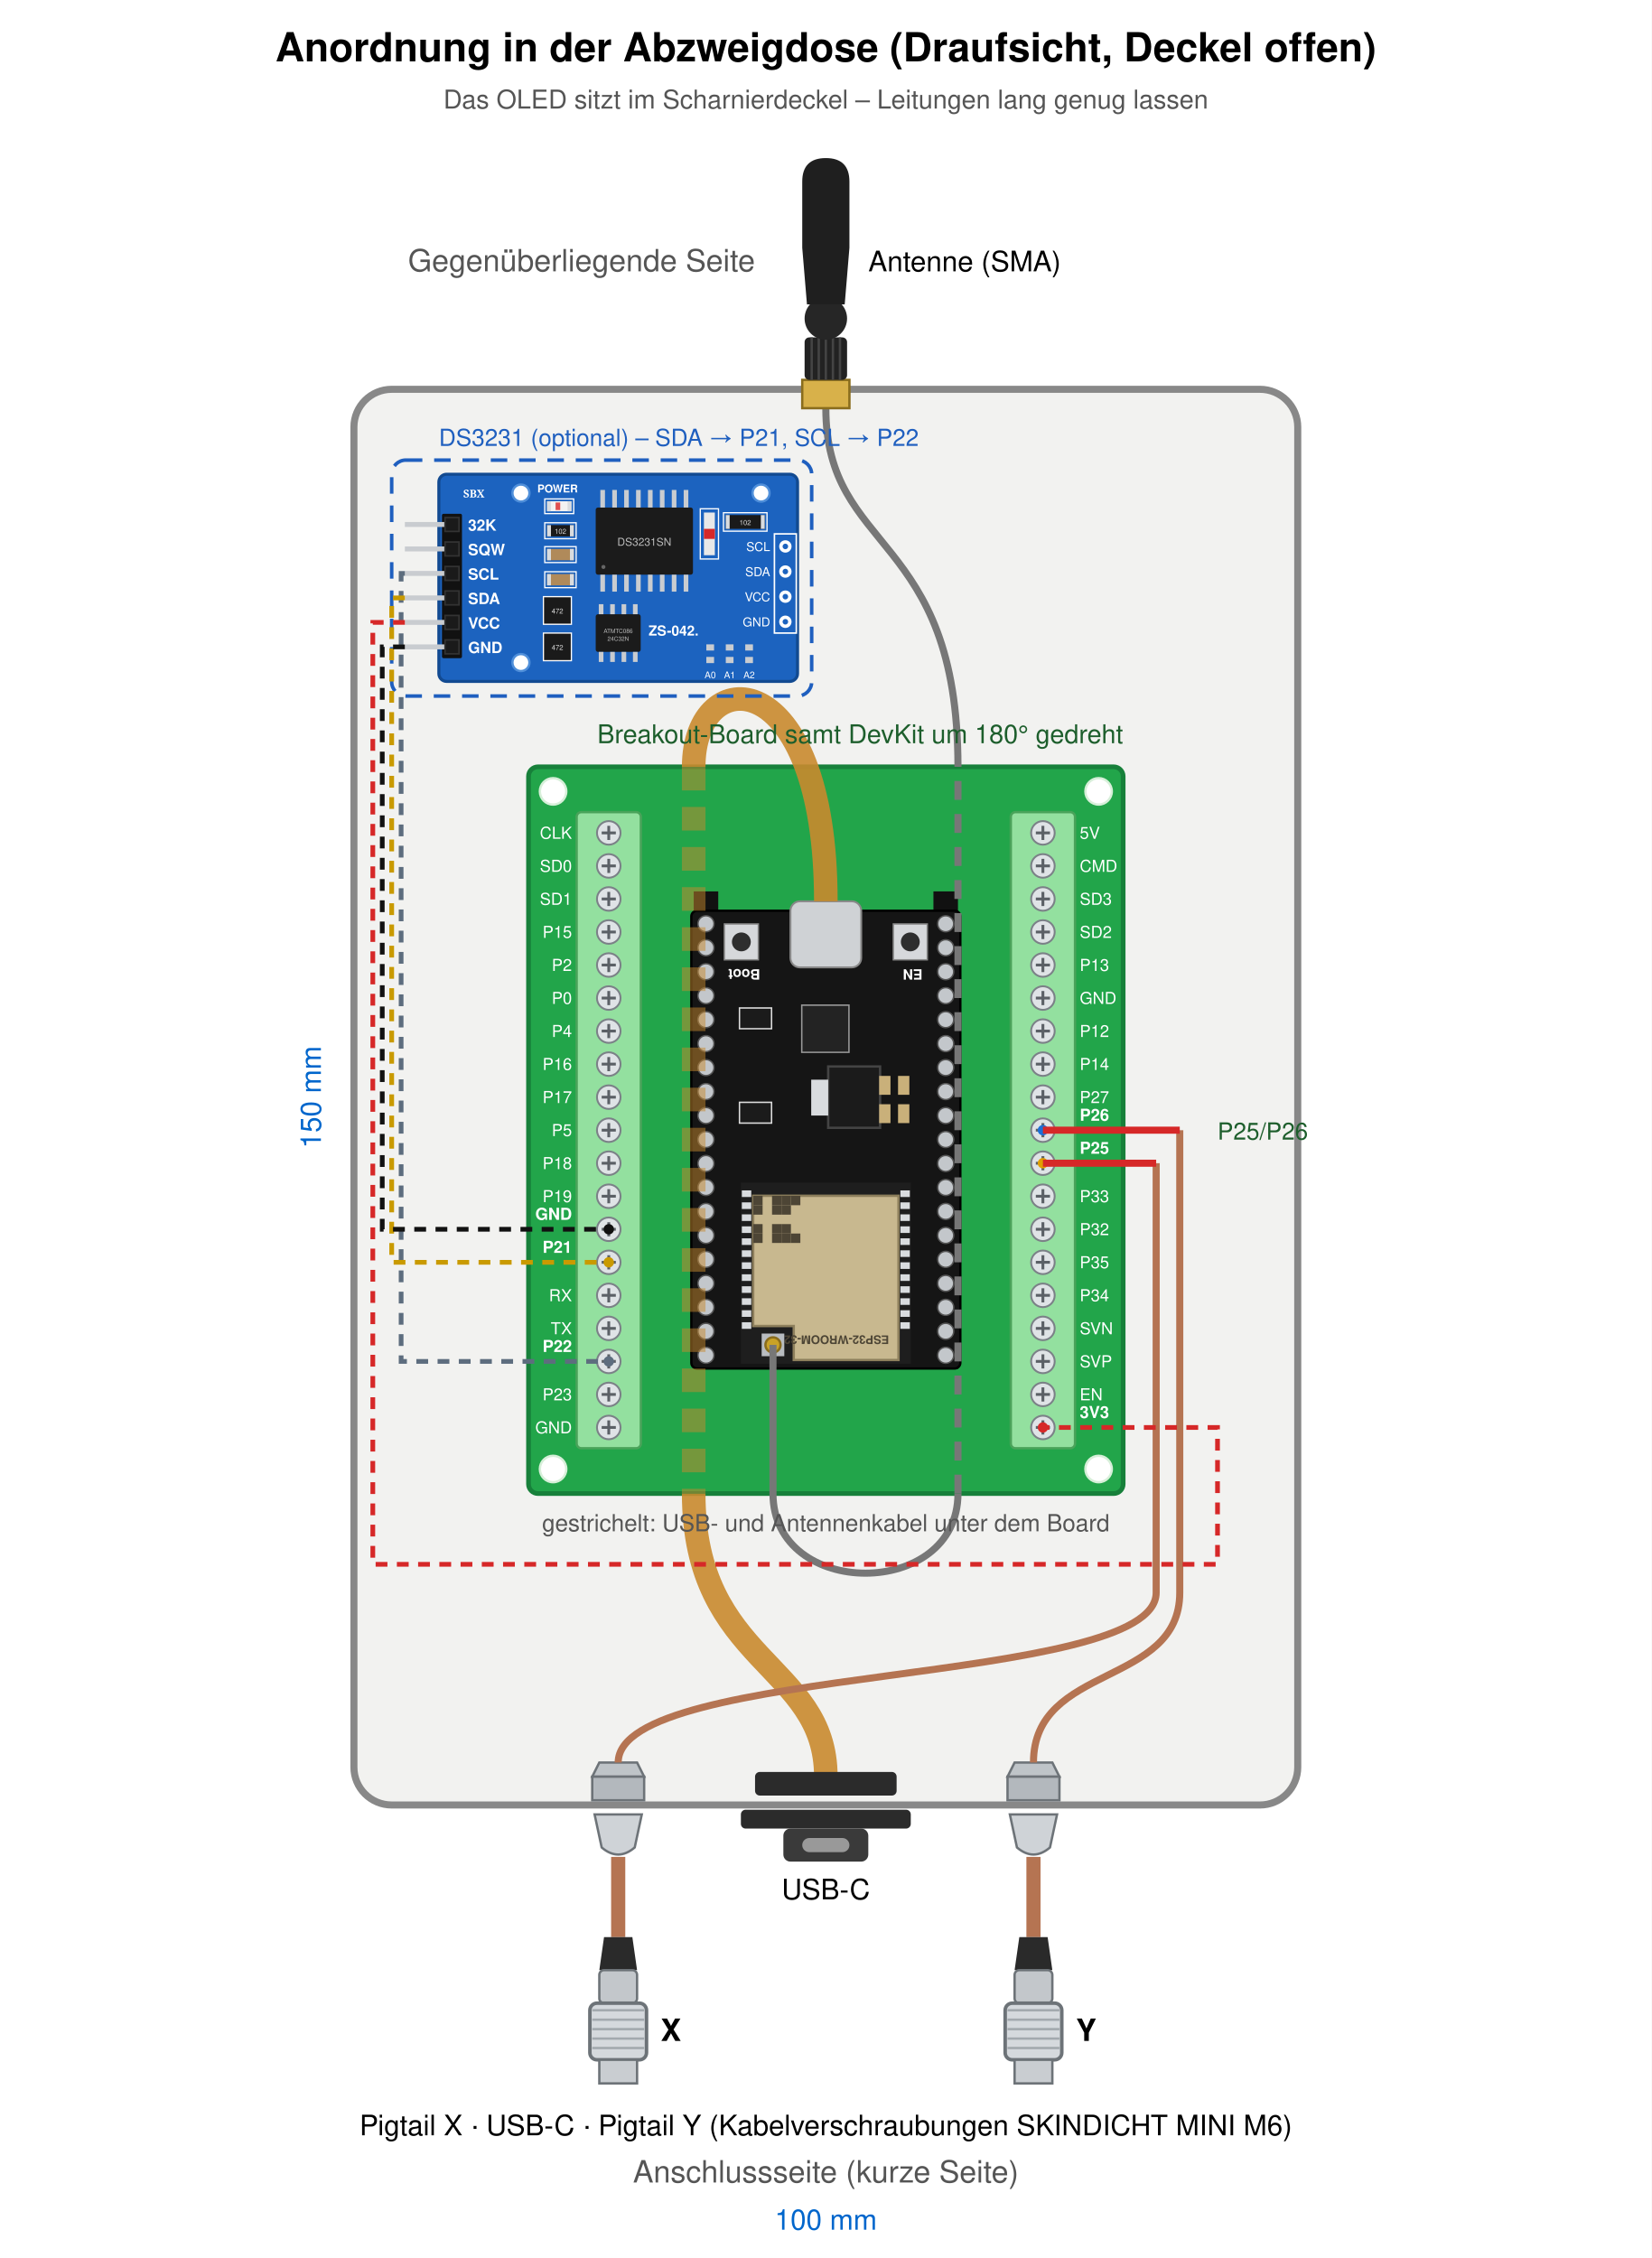
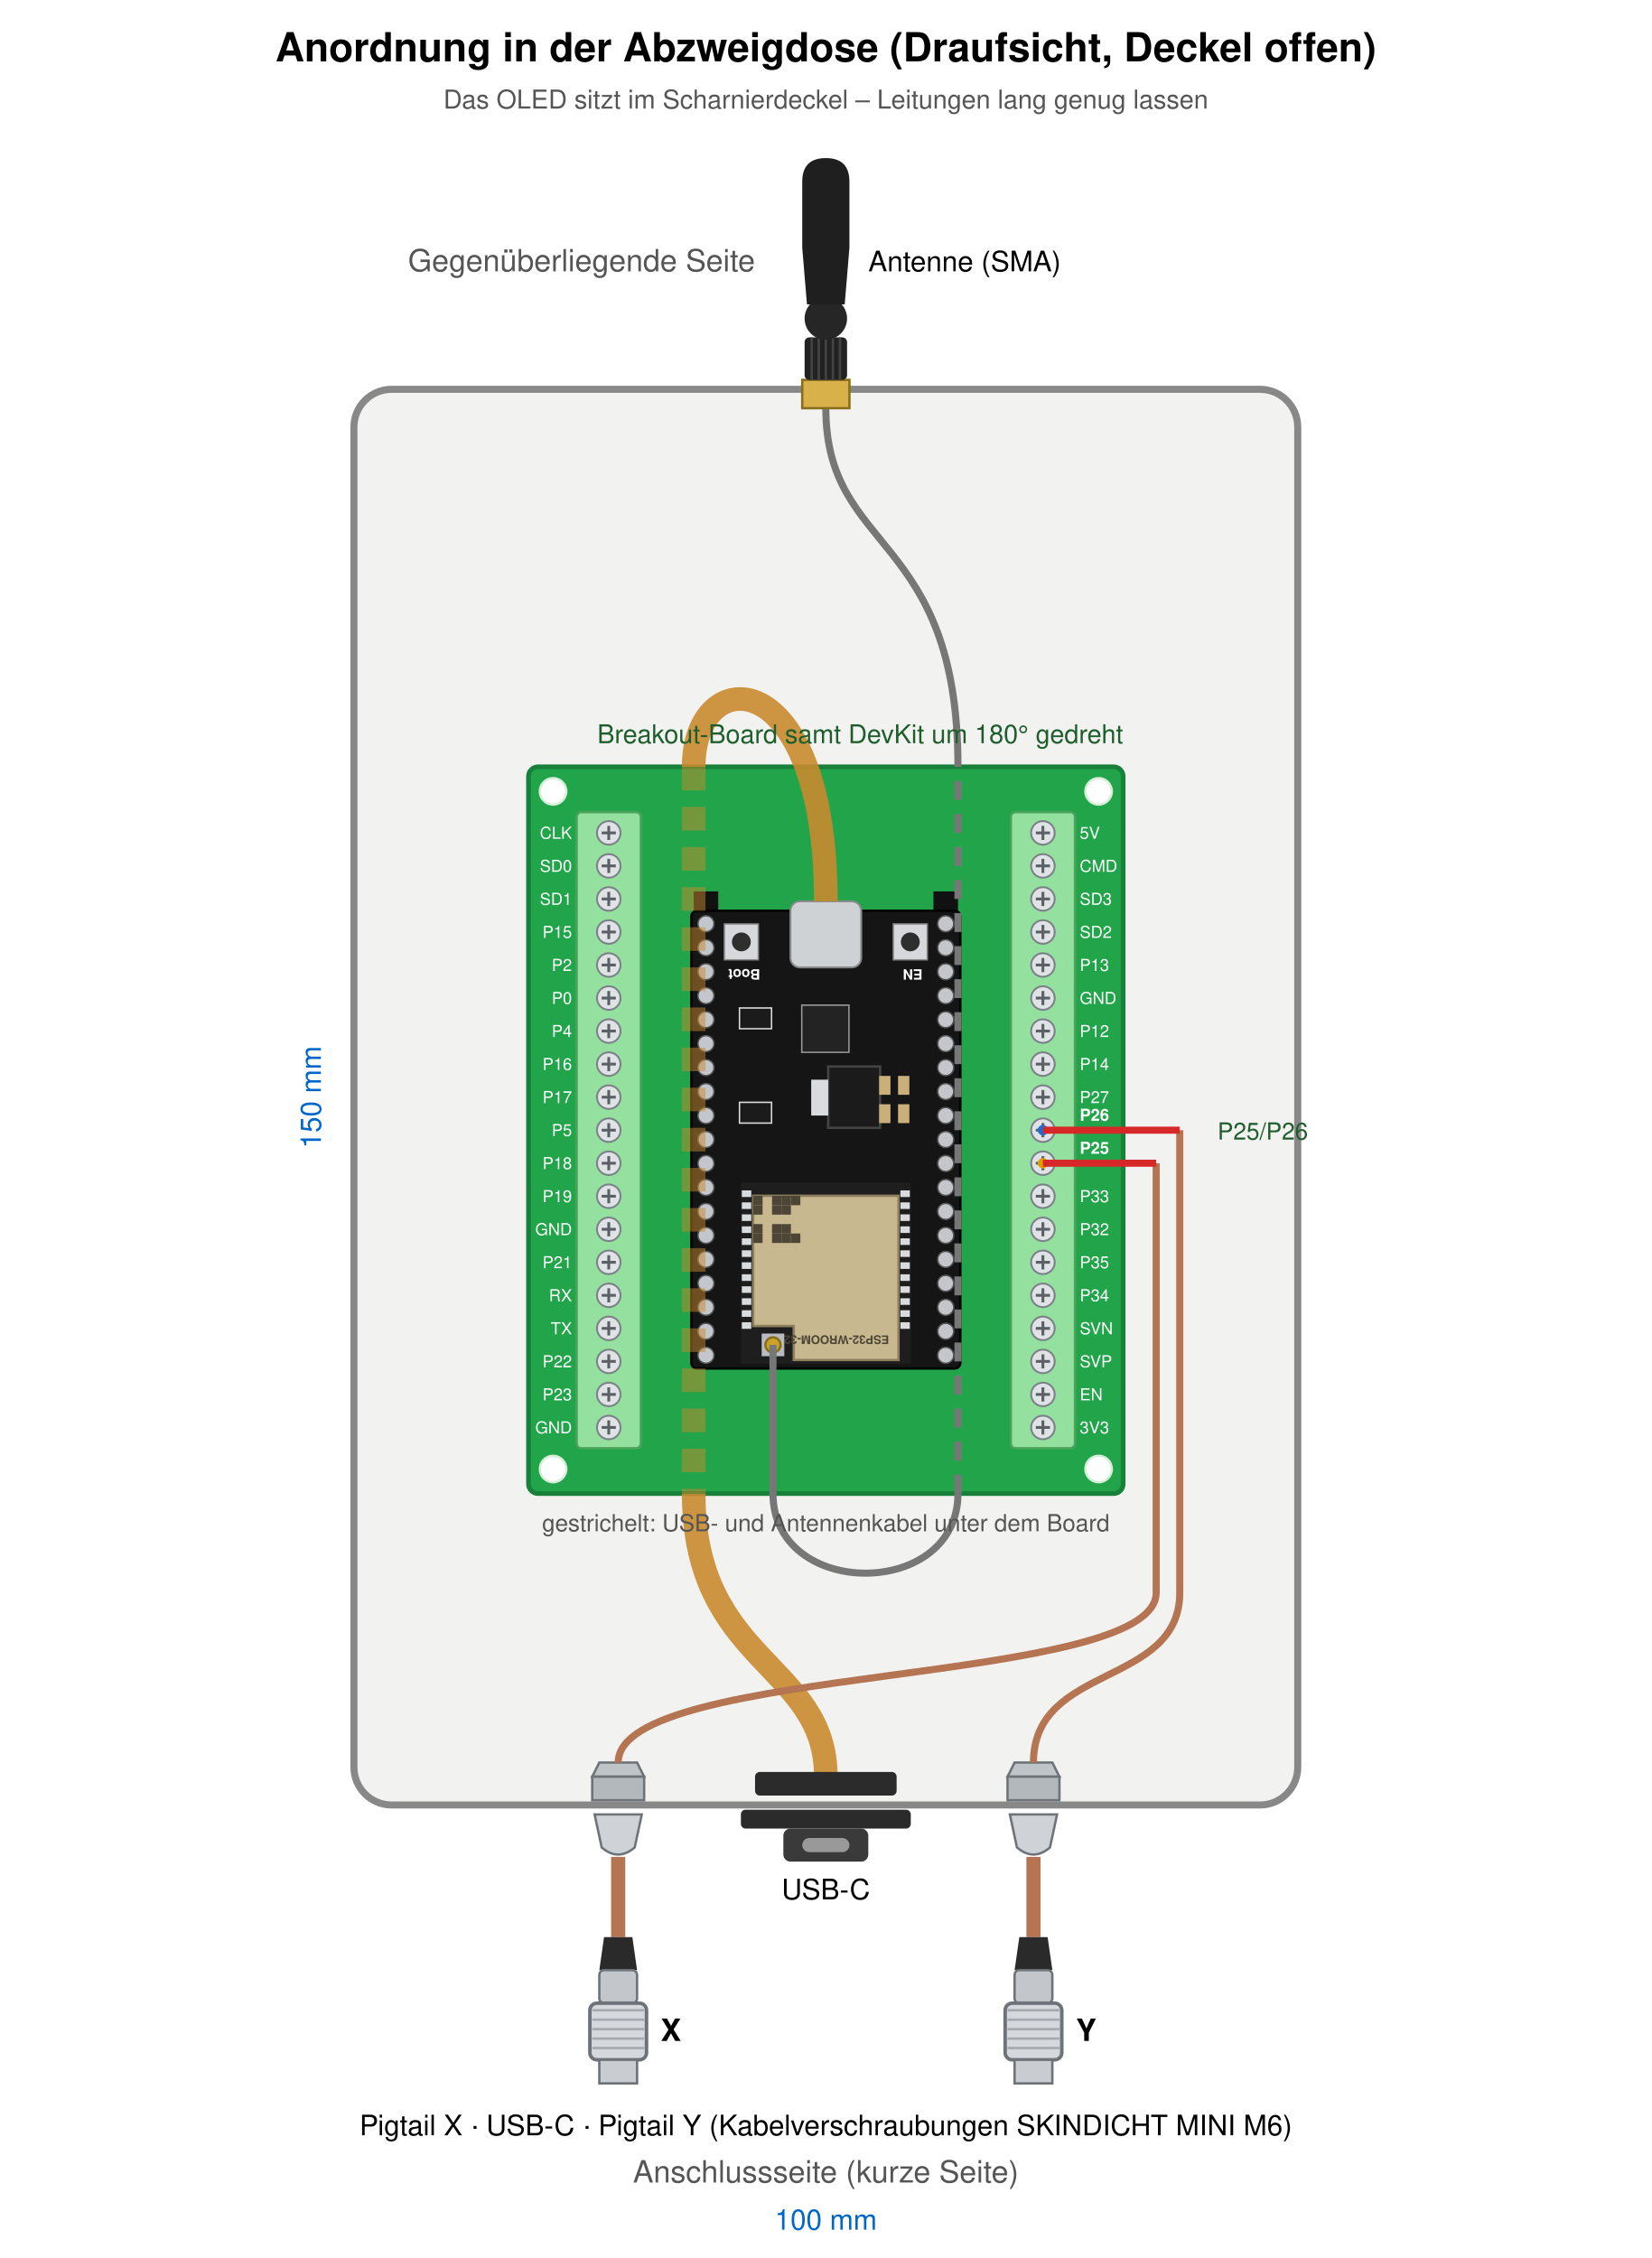
<svg xmlns="http://www.w3.org/2000/svg" viewBox="0 0 700 957" font-family="Helvetica,Arial,sans-serif">
  <rect x="0" y="0" width="700" height="957" fill="#fff" />
  <text x="350.0" y="26" text-anchor="middle" font-size="17" font-weight="bold">Anordnung in der Abzweigdose (Draufsicht, Deckel offen)</text>
  <rect x="150" y="165" width="400" height="600" rx="16" fill="#f2f2f0" stroke="#888" stroke-width="3" />
  <g transform="rotate(180 350.0 479.0)">
    <rect x="224.0" y="325" width="252" height="308" rx="4" fill="#22a54a" stroke="#17803a" stroke-width="2" />
    <circle cx="234.4" cy="335.4" r="5.6" fill="#fff" stroke="#d7efd9" />
    <circle cx="465.6" cy="335.4" r="5.6" fill="#fff" stroke="#d7efd9" />
    <circle cx="234.4" cy="622.6" r="5.6" fill="#fff" stroke="#d7efd9" />
    <circle cx="465.6" cy="622.6" r="5.6" fill="#fff" stroke="#d7efd9" />
    <rect x="244.4" y="344.2" width="27.2" height="269.6" rx="2" fill="#93e09f" stroke="#4aa35a" />
    <circle cx="258.0" cy="353.0" r="5.0" fill="#dfe3e6" stroke="#7b8187" stroke-width=".8" />
    <path d="M255.0,353.0 h6 M258.0,350.0 v6" stroke="#5b6066" stroke-width="1.2" />
-     <circle cx="258.0" cy="353.0" r="2.2" fill="#d62828" />
    <circle cx="258.0" cy="367.0" r="5.0" fill="#dfe3e6" stroke="#7b8187" stroke-width=".8" />
    <path d="M255.0,367.0 h6 M258.0,364.0 v6" stroke="#5b6066" stroke-width="1.2" />
    <circle cx="258.0" cy="381.0" r="5.0" fill="#dfe3e6" stroke="#7b8187" stroke-width=".8" />
    <path d="M255.0,381.0 h6 M258.0,378.0 v6" stroke="#5b6066" stroke-width="1.2" />
    <circle cx="258.0" cy="395.0" r="5.0" fill="#dfe3e6" stroke="#7b8187" stroke-width=".8" />
    <path d="M255.0,395.0 h6 M258.0,392.0 v6" stroke="#5b6066" stroke-width="1.2" />
    <circle cx="258.0" cy="409.0" r="5.0" fill="#dfe3e6" stroke="#7b8187" stroke-width=".8" />
    <path d="M255.0,409.0 h6 M258.0,406.0 v6" stroke="#5b6066" stroke-width="1.2" />
    <circle cx="258.0" cy="423.0" r="5.0" fill="#dfe3e6" stroke="#7b8187" stroke-width=".8" />
    <path d="M255.0,423.0 h6 M258.0,420.0 v6" stroke="#5b6066" stroke-width="1.2" />
    <circle cx="258.0" cy="437.0" r="5.0" fill="#dfe3e6" stroke="#7b8187" stroke-width=".8" />
    <path d="M255.0,437.0 h6 M258.0,434.0 v6" stroke="#5b6066" stroke-width="1.2" />
    <circle cx="258.0" cy="451.0" r="5.0" fill="#dfe3e6" stroke="#7b8187" stroke-width=".8" />
    <path d="M255.0,451.0 h6 M258.0,448.0 v6" stroke="#5b6066" stroke-width="1.2" />
    <circle cx="258.0" cy="465.0" r="5.0" fill="#dfe3e6" stroke="#7b8187" stroke-width=".8" />
    <path d="M255.0,465.0 h6 M258.0,462.0 v6" stroke="#5b6066" stroke-width="1.2" />
    <circle cx="258.0" cy="465.0" r="2.2" fill="#e09f00" />
    <circle cx="258.0" cy="479.0" r="5.0" fill="#dfe3e6" stroke="#7b8187" stroke-width=".8" />
    <path d="M255.0,479.0 h6 M258.0,476.0 v6" stroke="#5b6066" stroke-width="1.2" />
    <circle cx="258.0" cy="479.0" r="2.2" fill="#1d6fd6" />
    <circle cx="258.0" cy="493.0" r="5.0" fill="#dfe3e6" stroke="#7b8187" stroke-width=".8" />
    <path d="M255.0,493.0 h6 M258.0,490.0 v6" stroke="#5b6066" stroke-width="1.2" />
    <circle cx="258.0" cy="507.0" r="5.0" fill="#dfe3e6" stroke="#7b8187" stroke-width=".8" />
    <path d="M255.0,507.0 h6 M258.0,504.0 v6" stroke="#5b6066" stroke-width="1.2" />
    <circle cx="258.0" cy="521.0" r="5.0" fill="#dfe3e6" stroke="#7b8187" stroke-width=".8" />
    <path d="M255.0,521.0 h6 M258.0,518.0 v6" stroke="#5b6066" stroke-width="1.2" />
    <circle cx="258.0" cy="535.0" r="5.0" fill="#dfe3e6" stroke="#7b8187" stroke-width=".8" />
    <path d="M255.0,535.0 h6 M258.0,532.0 v6" stroke="#5b6066" stroke-width="1.2" />
    <circle cx="258.0" cy="549.0" r="5.0" fill="#dfe3e6" stroke="#7b8187" stroke-width=".8" />
    <path d="M255.0,549.0 h6 M258.0,546.0 v6" stroke="#5b6066" stroke-width="1.2" />
    <circle cx="258.0" cy="563.0" r="5.0" fill="#dfe3e6" stroke="#7b8187" stroke-width=".8" />
    <path d="M255.0,563.0 h6 M258.0,560.0 v6" stroke="#5b6066" stroke-width="1.2" />
    <circle cx="258.0" cy="577.0" r="5.0" fill="#dfe3e6" stroke="#7b8187" stroke-width=".8" />
    <path d="M255.0,577.0 h6 M258.0,574.0 v6" stroke="#5b6066" stroke-width="1.2" />
    <circle cx="258.0" cy="591.0" r="5.0" fill="#dfe3e6" stroke="#7b8187" stroke-width=".8" />
    <path d="M255.0,591.0 h6 M258.0,588.0 v6" stroke="#5b6066" stroke-width="1.2" />
    <circle cx="258.0" cy="605.0" r="5.0" fill="#dfe3e6" stroke="#7b8187" stroke-width=".8" />
    <path d="M255.0,605.0 h6 M258.0,602.0 v6" stroke="#5b6066" stroke-width="1.2" />
    <rect x="428.4" y="344.2" width="27.2" height="269.6" rx="2" fill="#93e09f" stroke="#4aa35a" />
    <circle cx="442.0" cy="353.0" r="5.0" fill="#dfe3e6" stroke="#7b8187" stroke-width=".8" />
    <path d="M439.0,353.0 h6 M442.0,350.0 v6" stroke="#5b6066" stroke-width="1.2" />
    <circle cx="442.0" cy="367.0" r="5.0" fill="#dfe3e6" stroke="#7b8187" stroke-width=".8" />
    <path d="M439.0,367.0 h6 M442.0,364.0 v6" stroke="#5b6066" stroke-width="1.2" />
    <circle cx="442.0" cy="381.0" r="5.0" fill="#dfe3e6" stroke="#7b8187" stroke-width=".8" />
    <path d="M439.0,381.0 h6 M442.0,378.0 v6" stroke="#5b6066" stroke-width="1.2" />
-     <circle cx="442.0" cy="381.0" r="2.2" fill="#5d6d7e" />
    <circle cx="442.0" cy="395.0" r="5.0" fill="#dfe3e6" stroke="#7b8187" stroke-width=".8" />
    <path d="M439.0,395.0 h6 M442.0,392.0 v6" stroke="#5b6066" stroke-width="1.2" />
    <circle cx="442.0" cy="409.0" r="5.0" fill="#dfe3e6" stroke="#7b8187" stroke-width=".8" />
    <path d="M439.0,409.0 h6 M442.0,406.0 v6" stroke="#5b6066" stroke-width="1.2" />
    <circle cx="442.0" cy="423.0" r="5.0" fill="#dfe3e6" stroke="#7b8187" stroke-width=".8" />
    <path d="M439.0,423.0 h6 M442.0,420.0 v6" stroke="#5b6066" stroke-width="1.2" />
-     <circle cx="442.0" cy="423.0" r="2.2" fill="#c99a00" />
    <circle cx="442.0" cy="437.0" r="5.0" fill="#dfe3e6" stroke="#7b8187" stroke-width=".8" />
    <path d="M439.0,437.0 h6 M442.0,434.0 v6" stroke="#5b6066" stroke-width="1.2" />
-     <circle cx="442.0" cy="437.0" r="2.2" fill="#111" />
    <circle cx="442.0" cy="451.0" r="5.0" fill="#dfe3e6" stroke="#7b8187" stroke-width=".8" />
    <path d="M439.0,451.0 h6 M442.0,448.0 v6" stroke="#5b6066" stroke-width="1.2" />
    <circle cx="442.0" cy="465.0" r="5.0" fill="#dfe3e6" stroke="#7b8187" stroke-width=".8" />
    <path d="M439.0,465.0 h6 M442.0,462.0 v6" stroke="#5b6066" stroke-width="1.2" />
    <circle cx="442.0" cy="479.0" r="5.0" fill="#dfe3e6" stroke="#7b8187" stroke-width=".8" />
    <path d="M439.0,479.0 h6 M442.0,476.0 v6" stroke="#5b6066" stroke-width="1.2" />
    <circle cx="442.0" cy="493.0" r="5.0" fill="#dfe3e6" stroke="#7b8187" stroke-width=".8" />
    <path d="M439.0,493.0 h6 M442.0,490.0 v6" stroke="#5b6066" stroke-width="1.2" />
    <circle cx="442.0" cy="507.0" r="5.0" fill="#dfe3e6" stroke="#7b8187" stroke-width=".8" />
    <path d="M439.0,507.0 h6 M442.0,504.0 v6" stroke="#5b6066" stroke-width="1.2" />
    <circle cx="442.0" cy="521.0" r="5.0" fill="#dfe3e6" stroke="#7b8187" stroke-width=".8" />
    <path d="M439.0,521.0 h6 M442.0,518.0 v6" stroke="#5b6066" stroke-width="1.2" />
    <circle cx="442.0" cy="535.0" r="5.0" fill="#dfe3e6" stroke="#7b8187" stroke-width=".8" />
    <path d="M439.0,535.0 h6 M442.0,532.0 v6" stroke="#5b6066" stroke-width="1.2" />
    <circle cx="442.0" cy="549.0" r="5.0" fill="#dfe3e6" stroke="#7b8187" stroke-width=".8" />
    <path d="M439.0,549.0 h6 M442.0,546.0 v6" stroke="#5b6066" stroke-width="1.2" />
    <circle cx="442.0" cy="563.0" r="5.0" fill="#dfe3e6" stroke="#7b8187" stroke-width=".8" />
    <path d="M439.0,563.0 h6 M442.0,560.0 v6" stroke="#5b6066" stroke-width="1.2" />
    <circle cx="442.0" cy="577.0" r="5.0" fill="#dfe3e6" stroke="#7b8187" stroke-width=".8" />
    <path d="M439.0,577.0 h6 M442.0,574.0 v6" stroke="#5b6066" stroke-width="1.2" />
    <circle cx="442.0" cy="591.0" r="5.0" fill="#dfe3e6" stroke="#7b8187" stroke-width=".8" />
    <path d="M439.0,591.0 h6 M442.0,588.0 v6" stroke="#5b6066" stroke-width="1.2" />
    <circle cx="442.0" cy="605.0" r="5.0" fill="#dfe3e6" stroke="#7b8187" stroke-width=".8" />
    <path d="M439.0,605.0 h6 M442.0,602.0 v6" stroke="#5b6066" stroke-width="1.2" />
    <rect x="294.0" y="377.8" width="10.4" height="202.4" fill="#111" />
    <rect x="395.6" y="377.8" width="10.4" height="202.4" fill="#111" />
    <rect x="293.0" y="378.0" width="114.0" height="194.0" rx="2.4" fill="#151515" stroke="#000" />
    <circle cx="299.2" cy="383.6" r="3.4" fill="#c3c7cb" stroke="#555" stroke-width=".6" />
    <circle cx="400.8" cy="383.6" r="3.4" fill="#c3c7cb" stroke="#555" stroke-width=".6" />
    <circle cx="299.2" cy="393.76" r="3.4" fill="#c3c7cb" stroke="#555" stroke-width=".6" />
    <circle cx="400.8" cy="393.76" r="3.4" fill="#c3c7cb" stroke="#555" stroke-width=".6" />
    <circle cx="299.2" cy="403.92" r="3.4" fill="#c3c7cb" stroke="#555" stroke-width=".6" />
    <circle cx="400.8" cy="403.92" r="3.4" fill="#c3c7cb" stroke="#555" stroke-width=".6" />
    <circle cx="299.2" cy="414.08" r="3.4" fill="#c3c7cb" stroke="#555" stroke-width=".6" />
    <circle cx="400.8" cy="414.08" r="3.4" fill="#c3c7cb" stroke="#555" stroke-width=".6" />
    <circle cx="299.2" cy="424.24" r="3.4" fill="#c3c7cb" stroke="#555" stroke-width=".6" />
    <circle cx="400.8" cy="424.24" r="3.4" fill="#c3c7cb" stroke="#555" stroke-width=".6" />
    <circle cx="299.2" cy="434.4" r="3.4" fill="#c3c7cb" stroke="#555" stroke-width=".6" />
    <circle cx="400.8" cy="434.4" r="3.4" fill="#c3c7cb" stroke="#555" stroke-width=".6" />
    <circle cx="299.2" cy="444.56" r="3.4" fill="#c3c7cb" stroke="#555" stroke-width=".6" />
    <circle cx="400.8" cy="444.56" r="3.4" fill="#c3c7cb" stroke="#555" stroke-width=".6" />
    <circle cx="299.2" cy="454.72" r="3.4" fill="#c3c7cb" stroke="#555" stroke-width=".6" />
    <circle cx="400.8" cy="454.72" r="3.4" fill="#c3c7cb" stroke="#555" stroke-width=".6" />
    <circle cx="299.2" cy="464.88" r="3.4" fill="#c3c7cb" stroke="#555" stroke-width=".6" />
    <circle cx="400.8" cy="464.88" r="3.4" fill="#c3c7cb" stroke="#555" stroke-width=".6" />
    <circle cx="299.2" cy="475.04" r="3.4" fill="#c3c7cb" stroke="#555" stroke-width=".6" />
    <circle cx="400.8" cy="475.04" r="3.4" fill="#c3c7cb" stroke="#555" stroke-width=".6" />
    <circle cx="299.2" cy="485.2" r="3.4" fill="#c3c7cb" stroke="#555" stroke-width=".6" />
    <circle cx="400.8" cy="485.2" r="3.4" fill="#c3c7cb" stroke="#555" stroke-width=".6" />
    <circle cx="299.2" cy="495.36" r="3.4" fill="#c3c7cb" stroke="#555" stroke-width=".6" />
    <circle cx="400.8" cy="495.36" r="3.4" fill="#c3c7cb" stroke="#555" stroke-width=".6" />
    <circle cx="299.2" cy="505.52" r="3.4" fill="#c3c7cb" stroke="#555" stroke-width=".6" />
    <circle cx="400.8" cy="505.52" r="3.4" fill="#c3c7cb" stroke="#555" stroke-width=".6" />
    <circle cx="299.2" cy="515.68" r="3.4" fill="#c3c7cb" stroke="#555" stroke-width=".6" />
    <circle cx="400.8" cy="515.68" r="3.4" fill="#c3c7cb" stroke="#555" stroke-width=".6" />
    <circle cx="299.2" cy="525.84" r="3.4" fill="#c3c7cb" stroke="#555" stroke-width=".6" />
    <circle cx="400.8" cy="525.84" r="3.4" fill="#c3c7cb" stroke="#555" stroke-width=".6" />
    <circle cx="299.2" cy="536.0" r="3.4" fill="#c3c7cb" stroke="#555" stroke-width=".6" />
    <circle cx="400.8" cy="536.0" r="3.4" fill="#c3c7cb" stroke="#555" stroke-width=".6" />
    <circle cx="299.2" cy="546.16" r="3.4" fill="#c3c7cb" stroke="#555" stroke-width=".6" />
    <circle cx="400.8" cy="546.16" r="3.4" fill="#c3c7cb" stroke="#555" stroke-width=".6" />
    <circle cx="299.2" cy="556.32" r="3.4" fill="#c3c7cb" stroke="#555" stroke-width=".6" />
    <circle cx="400.8" cy="556.32" r="3.4" fill="#c3c7cb" stroke="#555" stroke-width=".6" />
    <circle cx="299.2" cy="566.48" r="3.4" fill="#c3c7cb" stroke="#555" stroke-width=".6" />
    <circle cx="400.8" cy="566.48" r="3.4" fill="#c3c7cb" stroke="#555" stroke-width=".6" />
    <rect x="314.0" y="380.0" width="72.0" height="76.8" fill="#1e1e1e" />
    <rect x="314.4" y="394.8" width="4" height="2.8" fill="#d9dcdf" />
    <rect x="381.6" y="394.8" width="4" height="2.8" fill="#d9dcdf" />
    <rect x="314.4" y="399.88" width="4" height="2.8" fill="#d9dcdf" />
    <rect x="381.6" y="399.88" width="4" height="2.8" fill="#d9dcdf" />
    <rect x="314.4" y="404.96" width="4" height="2.8" fill="#d9dcdf" />
    <rect x="381.6" y="404.96" width="4" height="2.8" fill="#d9dcdf" />
    <rect x="314.4" y="410.04" width="4" height="2.8" fill="#d9dcdf" />
    <rect x="381.6" y="410.04" width="4" height="2.8" fill="#d9dcdf" />
    <rect x="314.4" y="415.12" width="4" height="2.8" fill="#d9dcdf" />
    <rect x="381.6" y="415.12" width="4" height="2.8" fill="#d9dcdf" />
    <rect x="314.4" y="420.2" width="4" height="2.8" fill="#d9dcdf" />
    <rect x="381.6" y="420.2" width="4" height="2.8" fill="#d9dcdf" />
    <rect x="314.4" y="425.28" width="4" height="2.8" fill="#d9dcdf" />
    <rect x="381.6" y="425.28" width="4" height="2.8" fill="#d9dcdf" />
    <rect x="314.4" y="430.36" width="4" height="2.8" fill="#d9dcdf" />
    <rect x="381.6" y="430.36" width="4" height="2.8" fill="#d9dcdf" />
    <rect x="314.4" y="435.44" width="4" height="2.8" fill="#d9dcdf" />
    <rect x="381.6" y="435.44" width="4" height="2.8" fill="#d9dcdf" />
    <rect x="314.4" y="440.52" width="4" height="2.8" fill="#d9dcdf" />
    <rect x="381.6" y="440.52" width="4" height="2.8" fill="#d9dcdf" />
    <rect x="314.4" y="445.6" width="4" height="2.8" fill="#d9dcdf" />
    <rect x="381.6" y="445.6" width="4" height="2.8" fill="#d9dcdf" />
    <rect x="314.4" y="450.68" width="4" height="2.8" fill="#d9dcdf" />
    <rect x="381.6" y="450.68" width="4" height="2.8" fill="#d9dcdf" />
    <path d="M319.2,381.6 L363.6,381.6 L363.6,396.0 L380.8,396.0 L380.8,451.2 L319.2,451.2 Z" fill="#c8b88f" stroke="#8d7f5c" />
    <text x="323.2" y="392.0" font-size="5.0" fill="#4d4535" font-weight="bold">ESP32-WROOM-32U</text>
    <rect x="360.8" y="431.2" width="4" height="4" fill="#4d4535" />
    <rect x="360.8" y="447.2" width="4" height="4" fill="#4d4535" />
    <rect x="364.8" y="431.2" width="4" height="4" fill="#4d4535" />
    <rect x="364.8" y="435.2" width="4" height="4" fill="#4d4535" />
    <rect x="364.8" y="443.2" width="4" height="4" fill="#4d4535" />
    <rect x="364.8" y="447.2" width="4" height="4" fill="#4d4535" />
    <rect x="368.8" y="431.2" width="4" height="4" fill="#4d4535" />
    <rect x="368.8" y="435.2" width="4" height="4" fill="#4d4535" />
    <rect x="368.8" y="443.2" width="4" height="4" fill="#4d4535" />
    <rect x="368.8" y="447.2" width="4" height="4" fill="#4d4535" />
    <rect x="376.8" y="431.2" width="4" height="4" fill="#4d4535" />
    <rect x="376.8" y="435.2" width="4" height="4" fill="#4d4535" />
    <rect x="376.8" y="443.2" width="4" height="4" fill="#4d4535" />
    <rect x="376.8" y="447.2" width="4" height="4" fill="#4d4535" />
    <rect x="367.6" y="383.2" width="9.6" height="9.6" fill="#b8bcc0" />
    <circle cx="372.4" cy="388.0" r="3.2" fill="#c9a227" stroke="#8a6d1d" />
    <rect x="327.0" y="480.0" width="22.0" height="26.0" fill="#1b1b1b" stroke="#444" />
    <rect x="349.0" y="485.2" width="7.2" height="15.2" fill="#d9dcdf" />
    <rect x="340.2" y="512.0" width="20" height="20" fill="#232323" stroke="#999" stroke-width=".6" />
    <rect x="373.0" y="482.0" width="13.6" height="8.8" fill="#1b1b1b" stroke="#ddd" stroke-width=".6" />
    <rect x="373.0" y="522.0" width="13.6" height="8.8" fill="#1b1b1b" stroke="#ddd" stroke-width=".6" />
    <rect x="314.6" y="482.0" width="4.8" height="8" fill="#c9b07a" />
    <rect x="322.6" y="482.0" width="4.8" height="8" fill="#c9b07a" />
    <rect x="314.6" y="494.0" width="4.8" height="8" fill="#c9b07a" />
    <rect x="322.6" y="494.0" width="4.8" height="8" fill="#c9b07a" />
    <rect x="307.0" y="551.2" width="14.4" height="15.2" fill="#d6d8db" stroke="#888" stroke-width=".6" />
    <circle cx="314.2" cy="558.8" r="4" fill="#2e2e2e" />
    <rect x="378.6" y="551.2" width="14.4" height="15.2" fill="#d6d8db" stroke="#888" stroke-width=".6" />
    <circle cx="385.8" cy="558.8" r="4" fill="#2e2e2e" />
    <text x="309.0" y="547.2" font-size="6.0" fill="#fff" font-weight="bold">EN</text>
    <text x="391.4" y="547.2" text-anchor="end" font-size="6.0" fill="#fff" font-weight="bold">Boot</text>
    <rect x="335.0" y="548.0" width="30.0" height="28" rx="4" fill="#cfd2d5" stroke="#888" stroke-width=".8" />
  </g>
-   <text x="457.6" y="601.0" text-anchor="start" font-size="7" fill="#fff" font-weight="bold">3V3</text>
+   <text x="457.6" y="607.5" text-anchor="start" font-size="7" fill="#fff">3V3</text>
  <text x="457.6" y="593.5" text-anchor="start" font-size="7" fill="#fff">EN</text>
  <text x="457.6" y="579.5" text-anchor="start" font-size="7" fill="#fff">SVP</text>
  <text x="457.6" y="565.5" text-anchor="start" font-size="7" fill="#fff">SVN</text>
  <text x="457.6" y="551.5" text-anchor="start" font-size="7" fill="#fff">P34</text>
  <text x="457.6" y="537.5" text-anchor="start" font-size="7" fill="#fff">P35</text>
  <text x="457.6" y="523.5" text-anchor="start" font-size="7" fill="#fff">P32</text>
  <text x="457.6" y="509.5" text-anchor="start" font-size="7" fill="#fff">P33</text>
  <text x="457.6" y="489.0" text-anchor="start" font-size="7" fill="#fff" font-weight="bold">P25</text>
  <text x="457.6" y="475.0" text-anchor="start" font-size="7" fill="#fff" font-weight="bold">P26</text>
  <text x="457.6" y="467.5" text-anchor="start" font-size="7" fill="#fff">P27</text>
  <text x="457.6" y="453.5" text-anchor="start" font-size="7" fill="#fff">P14</text>
  <text x="457.6" y="439.5" text-anchor="start" font-size="7" fill="#fff">P12</text>
  <text x="457.6" y="425.5" text-anchor="start" font-size="7" fill="#fff">GND</text>
  <text x="457.6" y="411.5" text-anchor="start" font-size="7" fill="#fff">P13</text>
  <text x="457.6" y="397.5" text-anchor="start" font-size="7" fill="#fff">SD2</text>
  <text x="457.6" y="383.5" text-anchor="start" font-size="7" fill="#fff">SD3</text>
  <text x="457.6" y="369.5" text-anchor="start" font-size="7" fill="#fff">CMD</text>
  <text x="457.6" y="355.5" text-anchor="start" font-size="7" fill="#fff">5V</text>
  <text x="242.4" y="607.5" text-anchor="end" font-size="7" fill="#fff">GND</text>
  <text x="242.4" y="593.5" text-anchor="end" font-size="7" fill="#fff">P23</text>
-   <text x="242.4" y="573.0" text-anchor="end" font-size="7" fill="#fff" font-weight="bold">P22</text>
+   <text x="242.4" y="579.5" text-anchor="end" font-size="7" fill="#fff">P22</text>
  <text x="242.4" y="565.5" text-anchor="end" font-size="7" fill="#fff">TX</text>
  <text x="242.4" y="551.5" text-anchor="end" font-size="7" fill="#fff">RX</text>
-   <text x="242.4" y="531.0" text-anchor="end" font-size="7" fill="#fff" font-weight="bold">P21</text>
-   <text x="242.4" y="517.0" text-anchor="end" font-size="7" fill="#fff" font-weight="bold">GND</text>
+   <text x="242.4" y="537.5" text-anchor="end" font-size="7" fill="#fff">P21</text>
+   <text x="242.4" y="523.5" text-anchor="end" font-size="7" fill="#fff">GND</text>
  <text x="242.4" y="509.5" text-anchor="end" font-size="7" fill="#fff">P19</text>
  <text x="242.4" y="495.5" text-anchor="end" font-size="7" fill="#fff">P18</text>
  <text x="242.4" y="481.5" text-anchor="end" font-size="7" fill="#fff">P5</text>
  <text x="242.4" y="467.5" text-anchor="end" font-size="7" fill="#fff">P17</text>
  <text x="242.4" y="453.5" text-anchor="end" font-size="7" fill="#fff">P16</text>
  <text x="242.4" y="439.5" text-anchor="end" font-size="7" fill="#fff">P4</text>
  <text x="242.4" y="425.5" text-anchor="end" font-size="7" fill="#fff">P0</text>
  <text x="242.4" y="411.5" text-anchor="end" font-size="7" fill="#fff">P2</text>
  <text x="242.4" y="397.5" text-anchor="end" font-size="7" fill="#fff">P15</text>
  <text x="242.4" y="383.5" text-anchor="end" font-size="7" fill="#fff">SD1</text>
  <text x="242.4" y="369.5" text-anchor="end" font-size="7" fill="#fff">SD0</text>
  <text x="242.4" y="355.5" text-anchor="end" font-size="7" fill="#fff">CLK</text>
  <path d="M350.0,382.0 C350.0,280 294.0,280 294.0,325" fill="none" stroke="#c98a2e" stroke-width="10" stroke-opacity=".9" />
  <line x1="294.0" y1="325" x2="294.0" y2="633" stroke="#c98a2e" stroke-width="10" stroke-dasharray="10 7" stroke-opacity=".5" />
  <path d="M294.0,633 C294.0,705 350,705 350,753" fill="none" stroke="#c98a2e" stroke-width="10" stroke-opacity=".9" />
  <path d="M327.6,570.0 L327.6,633 C327.6,678 406.0,678 406.0,633" fill="none" stroke="#777" stroke-width="3" />
  <line x1="406.0" y1="633" x2="406.0" y2="325" stroke="#777" stroke-width="3" stroke-dasharray="8 6" />
  <path d="M406.0,325 C406.0,225 350,235 350,173" fill="none" stroke="#777" stroke-width="3" />
  <text x="476.0" y="315" text-anchor="end" font-size="11" fill="#1d5e2c">Breakout-Board samt DevKit um 180° gedreht</text>
  <text x="350.0" y="649" text-anchor="middle" font-size="10" fill="#555">gestrichelt: USB- und Antennenkabel unter dem Board</text>
  <path d="M340,161 h20 v12 h-20 Z" fill="#d8b14a" stroke="#8a6d1d" />
  <rect x="341" y="143" width="18" height="18" rx="2" fill="#222" />
  <line x1="344" y1="143" x2="344" y2="161" stroke="#444" />
  <line x1="347" y1="143" x2="347" y2="161" stroke="#444" />
  <line x1="350" y1="143" x2="350" y2="161" stroke="#444" />
  <line x1="353" y1="143" x2="353" y2="161" stroke="#444" />
  <line x1="356" y1="143" x2="356" y2="161" stroke="#444" />
  <circle cx="350" cy="135" r="9" fill="#262626" />
  <path d="M342,129 L340,105 L340,77 Q340,67 350,67 Q360,67 360,77 L360,105 L358,129 Z" fill="#1f1f1f" />
  <text x="368" y="115" font-size="12">Antenne (SMA)</text>
  <text x="320.0" y="115" text-anchor="end" font-size="13" fill="#555">Gegenüberliegende Seite</text>
  <rect x="320" y="751" width="60" height="10" rx="2" fill="#2b2b2b" />
  <rect x="314" y="767" width="72" height="8" rx="2" fill="#2b2b2b" />
  <rect x="332" y="775" width="36" height="14" rx="3" fill="#3a3a3a" />
  <rect x="340" y="779" width="20" height="6" rx="3" fill="#999" />
  <text x="350" y="805" text-anchor="middle" font-size="12">USB-C</text>
  <path d="M252,769 L255,783 Q262,789 269,783 L272,769 Z" fill="#cfd3d7" stroke="#6d7378" />
  <path d="M251,753 h22 l-3,-6 h-16 Z" fill="#bfc4c8" stroke="#6d7378" />
  <rect x="251" y="753" width="22" height="10" fill="#b3b8bd" stroke="#6d7378" />
  <line x1="262" y1="787" x2="262" y2="821" stroke="#b57452" stroke-width="6" />
  <path d="M256,821 L254,835 L270,835 L268,821 Z" fill="#2a2a2a" />
  <rect x="254" y="835" width="16" height="14" rx="2" fill="#c3c7cb" stroke="#6d7378" />
  <rect x="250" y="849" width="24" height="24" rx="3" fill="#d5d9dd" stroke="#6d7378" stroke-width="1.5" />
  <line x1="251" y1="852" x2="273" y2="852" stroke="#a3a9ae" />
  <line x1="251" y1="856" x2="273" y2="856" stroke="#a3a9ae" />
  <line x1="251" y1="860" x2="273" y2="860" stroke="#a3a9ae" />
  <line x1="251" y1="864" x2="273" y2="864" stroke="#a3a9ae" />
  <line x1="251" y1="868" x2="273" y2="868" stroke="#a3a9ae" />
  <rect x="254" y="873" width="16" height="10" fill="#c9cdd1" stroke="#6d7378" />
  <text x="280" y="865" font-size="13" font-weight="bold">X</text>
  <path d="M262,747 C262,705 490.0,715 490.0,675 L490.0,493.0" fill="none" stroke="#b57452" stroke-width="3" />
  <line x1="490.0" y1="493.0" x2="442.0" y2="493.0" stroke="#d62828" stroke-width="3" />
  <path d="M428,769 L431,783 Q438,789 445,783 L448,769 Z" fill="#cfd3d7" stroke="#6d7378" />
  <path d="M427,753 h22 l-3,-6 h-16 Z" fill="#bfc4c8" stroke="#6d7378" />
  <rect x="427" y="753" width="22" height="10" fill="#b3b8bd" stroke="#6d7378" />
  <line x1="438" y1="787" x2="438" y2="821" stroke="#b57452" stroke-width="6" />
  <path d="M432,821 L430,835 L446,835 L444,821 Z" fill="#2a2a2a" />
  <rect x="430" y="835" width="16" height="14" rx="2" fill="#c3c7cb" stroke="#6d7378" />
  <rect x="426" y="849" width="24" height="24" rx="3" fill="#d5d9dd" stroke="#6d7378" stroke-width="1.5" />
  <line x1="427" y1="852" x2="449" y2="852" stroke="#a3a9ae" />
  <line x1="427" y1="856" x2="449" y2="856" stroke="#a3a9ae" />
  <line x1="427" y1="860" x2="449" y2="860" stroke="#a3a9ae" />
  <line x1="427" y1="864" x2="449" y2="864" stroke="#a3a9ae" />
  <line x1="427" y1="868" x2="449" y2="868" stroke="#a3a9ae" />
  <rect x="430" y="873" width="16" height="10" fill="#c9cdd1" stroke="#6d7378" />
  <text x="456" y="865" font-size="13" font-weight="bold">Y</text>
  <path d="M438,747 C438,705 500.0,715 500.0,675 L500.0,479.0" fill="none" stroke="#b57452" stroke-width="3" />
  <line x1="500.0" y1="479.0" x2="442.0" y2="479.0" stroke="#d62828" stroke-width="3" />
  <text x="516.0" y="483.0" font-size="10" fill="#1d5e2c">P25/P26</text>
  <text x="350.0" y="905" text-anchor="middle" font-size="12">Pigtail X · USB-C · Pigtail Y (Kabelverschraubungen SKINDICHT MINI M6)</text>
  <text x="350.0" y="925" text-anchor="middle" font-size="13" fill="#555">Anschlussseite (kurze Seite)</text>
  <text x="350.0" y="46" text-anchor="middle" font-size="11" fill="#555">Das OLED sitzt im Scharnierdeckel – Leitungen lang genug lassen</text>
-   <g transform="translate(186 201) scale(0.6551724)">
-     <rect x="0" y="0" width="232" height="134" rx="5" fill="#1c63bf" stroke="#124a91" stroke-width="2" />
-     <circle cx="53.085" cy="12.182" r="5.5" fill="#fff" stroke="#4f8fda" stroke-width="1.5" />
-     <circle cx="208.407" cy="12.182" r="5.5" fill="#fff" stroke="#4f8fda" stroke-width="1.5" />
-     <circle cx="53.085" cy="121.818" r="5.5" fill="#fff" stroke="#4f8fda" stroke-width="1.5" />
-     <text x="15.729" y="15.024" font-size="7" fill="#fff" font-family="serif" font-weight="bold">SBX</text>
-     <text x="63.702" y="11.776" font-size="7" fill="#fff" font-weight="bold">POWER</text>
-     <rect x="68.493" y="15.961" width="18.729" height="9.497" fill="none" stroke="#fff" stroke-width=".8" />
-     <rect x="69.993" y="17.461" width="15.729" height="6.497" fill="#f2f2f2" />
-     <rect x="69.993" y="17.461" width="2.5" height="6.497" fill="#d9dcdf" />
-     <rect x="83.222" y="17.461" width="2.5" height="6.497" fill="#d9dcdf" />
-     <rect x="75.498" y="18.273" width="3" height="4.873" fill="#e05050" />
-     <rect x="68.493" y="31.391" width="20.302" height="10.309" fill="none" stroke="#fff" stroke-width=".8" />
-     <rect x="69.993" y="32.891" width="17.302" height="7.309" fill="#1a1a1a" />
-     <rect x="69.993" y="32.891" width="2.5" height="7.309" fill="#d9dcdf" />
-     <rect x="84.795" y="32.891" width="2.5" height="7.309" fill="#d9dcdf" />
-     <text x="78.644" y="38.545" text-anchor="middle" font-size="4.5" fill="#ddd">102</text>
-     <rect x="68.493" y="46.821" width="20.302" height="10.309" fill="none" stroke="#fff" stroke-width=".8" />
-     <rect x="69.993" y="48.321" width="17.302" height="7.309" fill="#b08a5a" />
-     <rect x="69.993" y="48.321" width="2.5" height="7.309" fill="#d9dcdf" />
-     <rect x="84.795" y="48.321" width="2.5" height="7.309" fill="#d9dcdf" />
-     <rect x="68.493" y="63.064" width="20.302" height="10.309" fill="none" stroke="#fff" stroke-width=".8" />
-     <rect x="69.993" y="64.564" width="17.302" height="7.309" fill="#b08a5a" />
-     <rect x="69.993" y="64.564" width="2.5" height="7.309" fill="#d9dcdf" />
-     <rect x="84.795" y="64.564" width="2.5" height="7.309" fill="#d9dcdf" />
-     <rect x="67.634" y="79.182" width="18.088" height="17.867" fill="#1a1a1a" stroke="#fff" stroke-width=".8" />
-     <text x="76.678" y="90.115" text-anchor="middle" font-size="4.5" fill="#ddd">472</text>
-     <rect x="67.634" y="102.733" width="18.088" height="17.867" fill="#1a1a1a" stroke="#fff" stroke-width=".8" />
-     <text x="76.678" y="113.667" text-anchor="middle" font-size="4.5" fill="#ddd">472</text>
-     <rect x="101.451" y="21.521" width="62.915" height="43.448" rx="1.5" fill="#1b1b1b" />
-     <rect x="104.451" y="10.152" width="3" height="11.37" fill="#c9ccd0" />
-     <rect x="104.451" y="64.97" width="3" height="10.964" fill="#c9ccd0" />
-     <rect x="112.153" y="10.152" width="3" height="11.37" fill="#c9ccd0" />
-     <rect x="112.153" y="64.97" width="3" height="10.964" fill="#c9ccd0" />
-     <rect x="119.855" y="10.152" width="3" height="11.37" fill="#c9ccd0" />
-     <rect x="119.855" y="64.97" width="3" height="10.964" fill="#c9ccd0" />
-     <rect x="127.557" y="10.152" width="3" height="11.37" fill="#c9ccd0" />
-     <rect x="127.557" y="64.97" width="3" height="10.964" fill="#c9ccd0" />
-     <rect x="135.26" y="10.152" width="3" height="11.37" fill="#c9ccd0" />
-     <rect x="135.26" y="64.97" width="3" height="10.964" fill="#c9ccd0" />
-     <rect x="142.962" y="10.152" width="3" height="11.37" fill="#c9ccd0" />
-     <rect x="142.962" y="64.97" width="3" height="10.964" fill="#c9ccd0" />
-     <rect x="150.664" y="10.152" width="3" height="11.37" fill="#c9ccd0" />
-     <rect x="150.664" y="64.97" width="3" height="10.964" fill="#c9ccd0" />
-     <rect x="158.366" y="10.152" width="3" height="11.37" fill="#c9ccd0" />
-     <rect x="158.366" y="64.97" width="3" height="10.964" fill="#c9ccd0" />
-     <text x="132.908" y="46.245" text-anchor="middle" font-size="7" fill="#bbb">DS3231SN</text>
-     <circle cx="106.451" cy="59.97" r="1.3" fill="#666" />
-     <rect x="101.451" y="90.552" width="29.098" height="24.364" rx="1.5" fill="#1b1b1b" />
-     <rect x="103.451" y="84.055" width="3" height="6.497" fill="#c9ccd0" />
-     <rect x="103.451" y="114.915" width="3" height="6.497" fill="#c9ccd0" />
-     <rect x="110.817" y="84.055" width="3" height="6.497" fill="#c9ccd0" />
-     <rect x="110.817" y="114.915" width="3" height="6.497" fill="#c9ccd0" />
-     <rect x="118.183" y="84.055" width="3" height="6.497" fill="#c9ccd0" />
-     <rect x="118.183" y="114.915" width="3" height="6.497" fill="#c9ccd0" />
-     <rect x="125.549" y="84.055" width="3" height="6.497" fill="#c9ccd0" />
-     <rect x="125.549" y="114.915" width="3" height="6.497" fill="#c9ccd0" />
-     <text x="116.0" y="102.733" text-anchor="middle" font-size="3.8" fill="#bbb">ATMTC086</text>
-     <text x="116.0" y="107.733" text-anchor="middle" font-size="3.8" fill="#bbb">24C32N</text>
-     <rect x="169.085" y="22.333" width="11.797" height="32.485" fill="none" stroke="#fff" stroke-width=".8" />
-     <rect x="171.444" y="24.77" width="7.078" height="27.612" fill="#e8e8e8" />
-     <rect x="171.444" y="35.327" width="7.078" height="6.497" fill="#d62828" />
-     <rect x="184.1" y="24.894" width="28.166" height="11.933" fill="none" stroke="#fff" stroke-width=".8" />
-     <rect x="185.6" y="26.394" width="25.166" height="8.933" fill="#1a1a1a" />
-     <rect x="185.6" y="26.394" width="2.5" height="8.933" fill="#d9dcdf" />
-     <rect x="208.266" y="26.394" width="2.5" height="8.933" fill="#d9dcdf" />
-     <text x="198.183" y="32.861" text-anchor="middle" font-size="4.5" fill="#ddd">102</text>
-     <text x="135.661" y="104.358" font-size="9" fill="#fff" font-weight="bold">ZS-042.</text>
-     <rect x="173.017" y="110.042" width="5" height="4" fill="#c9ccd0" />
-     <rect x="173.017" y="118.164" width="5" height="4" fill="#c9ccd0" />
-     <text x="175.517" y="131.97" text-anchor="middle" font-size="6" fill="#fff">A0</text>
-     <rect x="185.6" y="110.042" width="5" height="4" fill="#c9ccd0" />
-     <rect x="185.6" y="118.164" width="5" height="4" fill="#c9ccd0" />
-     <text x="188.1" y="131.97" text-anchor="middle" font-size="6" fill="#fff">A1</text>
-     <rect x="198.183" y="110.042" width="5" height="4" fill="#c9ccd0" />
-     <rect x="198.183" y="118.164" width="5" height="4" fill="#c9ccd0" />
-     <text x="200.683" y="131.97" text-anchor="middle" font-size="6" fill="#fff">A2</text>
-     <rect x="217.058" y="38.576" width="14.156" height="64.158" fill="none" stroke="#fff" stroke-width="1" />
-     <circle cx="224.136" cy="46.697" r="4" fill="#fff" />
-     <circle cx="224.136" cy="46.697" r="1.8" fill="#1c63bf" />
-     <text x="214.305" y="49.697" text-anchor="end" font-size="8" fill="#fff">SCL</text>
-     <circle cx="224.136" cy="62.939" r="4" fill="#fff" />
-     <circle cx="224.136" cy="62.939" r="1.8" fill="#1c63bf" />
-     <text x="214.305" y="65.939" text-anchor="end" font-size="8" fill="#fff">SDA</text>
-     <circle cx="224.136" cy="79.182" r="4" fill="#fff" />
-     <circle cx="224.136" cy="79.182" r="1.8" fill="#1c63bf" />
-     <text x="214.305" y="82.182" text-anchor="end" font-size="8" fill="#fff">VCC</text>
-     <circle cx="224.136" cy="95.424" r="4" fill="#fff" />
-     <circle cx="224.136" cy="95.424" r="1.8" fill="#1c63bf" />
-     <text x="214.305" y="98.424" text-anchor="end" font-size="8" fill="#fff">GND</text>
-     <rect x="2" y="25.582" width="12.942" height="93.394" fill="#111" rx="1" />
-     <rect x="-22" y="30.885" width="30" height="3.2" fill="#c9ccd0" />
-     <rect x="4" y="27.985" width="9" height="9" fill="#1a1a1a" stroke="#333" />
-     <text x="18.875" y="36.485" font-size="10" fill="#fff" font-weight="bold">32K</text>
-     <rect x="-22" y="46.721" width="30" height="3.2" fill="#c9ccd0" />
-     <rect x="4" y="43.821" width="9" height="9" fill="#1a1a1a" stroke="#333" />
-     <text x="18.875" y="52.321" font-size="10" fill="#fff" font-weight="bold">SQW</text>
-     <rect x="-22" y="62.558" width="30" height="3.2" fill="#c9ccd0" />
-     <rect x="4" y="59.658" width="9" height="9" fill="#1a1a1a" stroke="#333" />
-     <text x="18.875" y="68.158" font-size="10" fill="#fff" font-weight="bold">SCL</text>
-     <rect x="-22" y="78.394" width="30" height="3.2" fill="#c9ccd0" />
-     <rect x="4" y="75.494" width="9" height="9" fill="#1a1a1a" stroke="#333" />
-     <text x="18.875" y="83.994" font-size="10" fill="#fff" font-weight="bold">SDA</text>
-     <rect x="-22" y="94.23" width="30" height="3.2" fill="#c9ccd0" />
-     <rect x="4" y="91.33" width="9" height="9" fill="#1a1a1a" stroke="#333" />
-     <text x="18.875" y="99.83" font-size="10" fill="#fff" font-weight="bold">VCC</text>
-     <rect x="-22" y="110.067" width="30" height="3.2" fill="#c9ccd0" />
-     <rect x="4" y="107.167" width="9" height="9" fill="#1a1a1a" stroke="#333" />
-     <text x="18.875" y="115.667" font-size="10" fill="#fff" font-weight="bold">GND</text>
-   </g>
-   <rect x="166" y="195" width="178" height="100" rx="6" fill="none" stroke="#1f5fbf" stroke-width="1.5" stroke-dasharray="7 5" />
-   <text x="186" y="189" font-size="10" fill="#1f5fbf">DS3231 (optional) – SDA → P21, SCL → P22</text>
-   <polyline points="171.586,243.034 170,243.034 170,577.0 258.0,577.0" fill="none" stroke="#5d6d7e" stroke-width="2" stroke-dasharray="5 4" />
-   <polyline points="171.586,253.41 166,253.41 166,535.0 258.0,535.0" fill="none" stroke="#c99a00" stroke-width="2" stroke-dasharray="5 4" />
-   <polyline points="171.586,274.161 162,274.161 162,521.0 258.0,521.0" fill="none" stroke="#111" stroke-width="2" stroke-dasharray="5 4" />
-   <polyline points="171.586,263.785 158,263.785 158,663 516.0,663 516.0,605.0 442.0,605.0" fill="none" stroke="#d62828" stroke-width="2" stroke-dasharray="5 4" />
  <text x="136" y="465.0" text-anchor="middle" font-size="12" fill="#06c" transform="rotate(-90 136 465.0)">150 mm</text>
  <text x="350.0" y="945" text-anchor="middle" font-size="12" fill="#06c">100 mm</text>
</svg>
